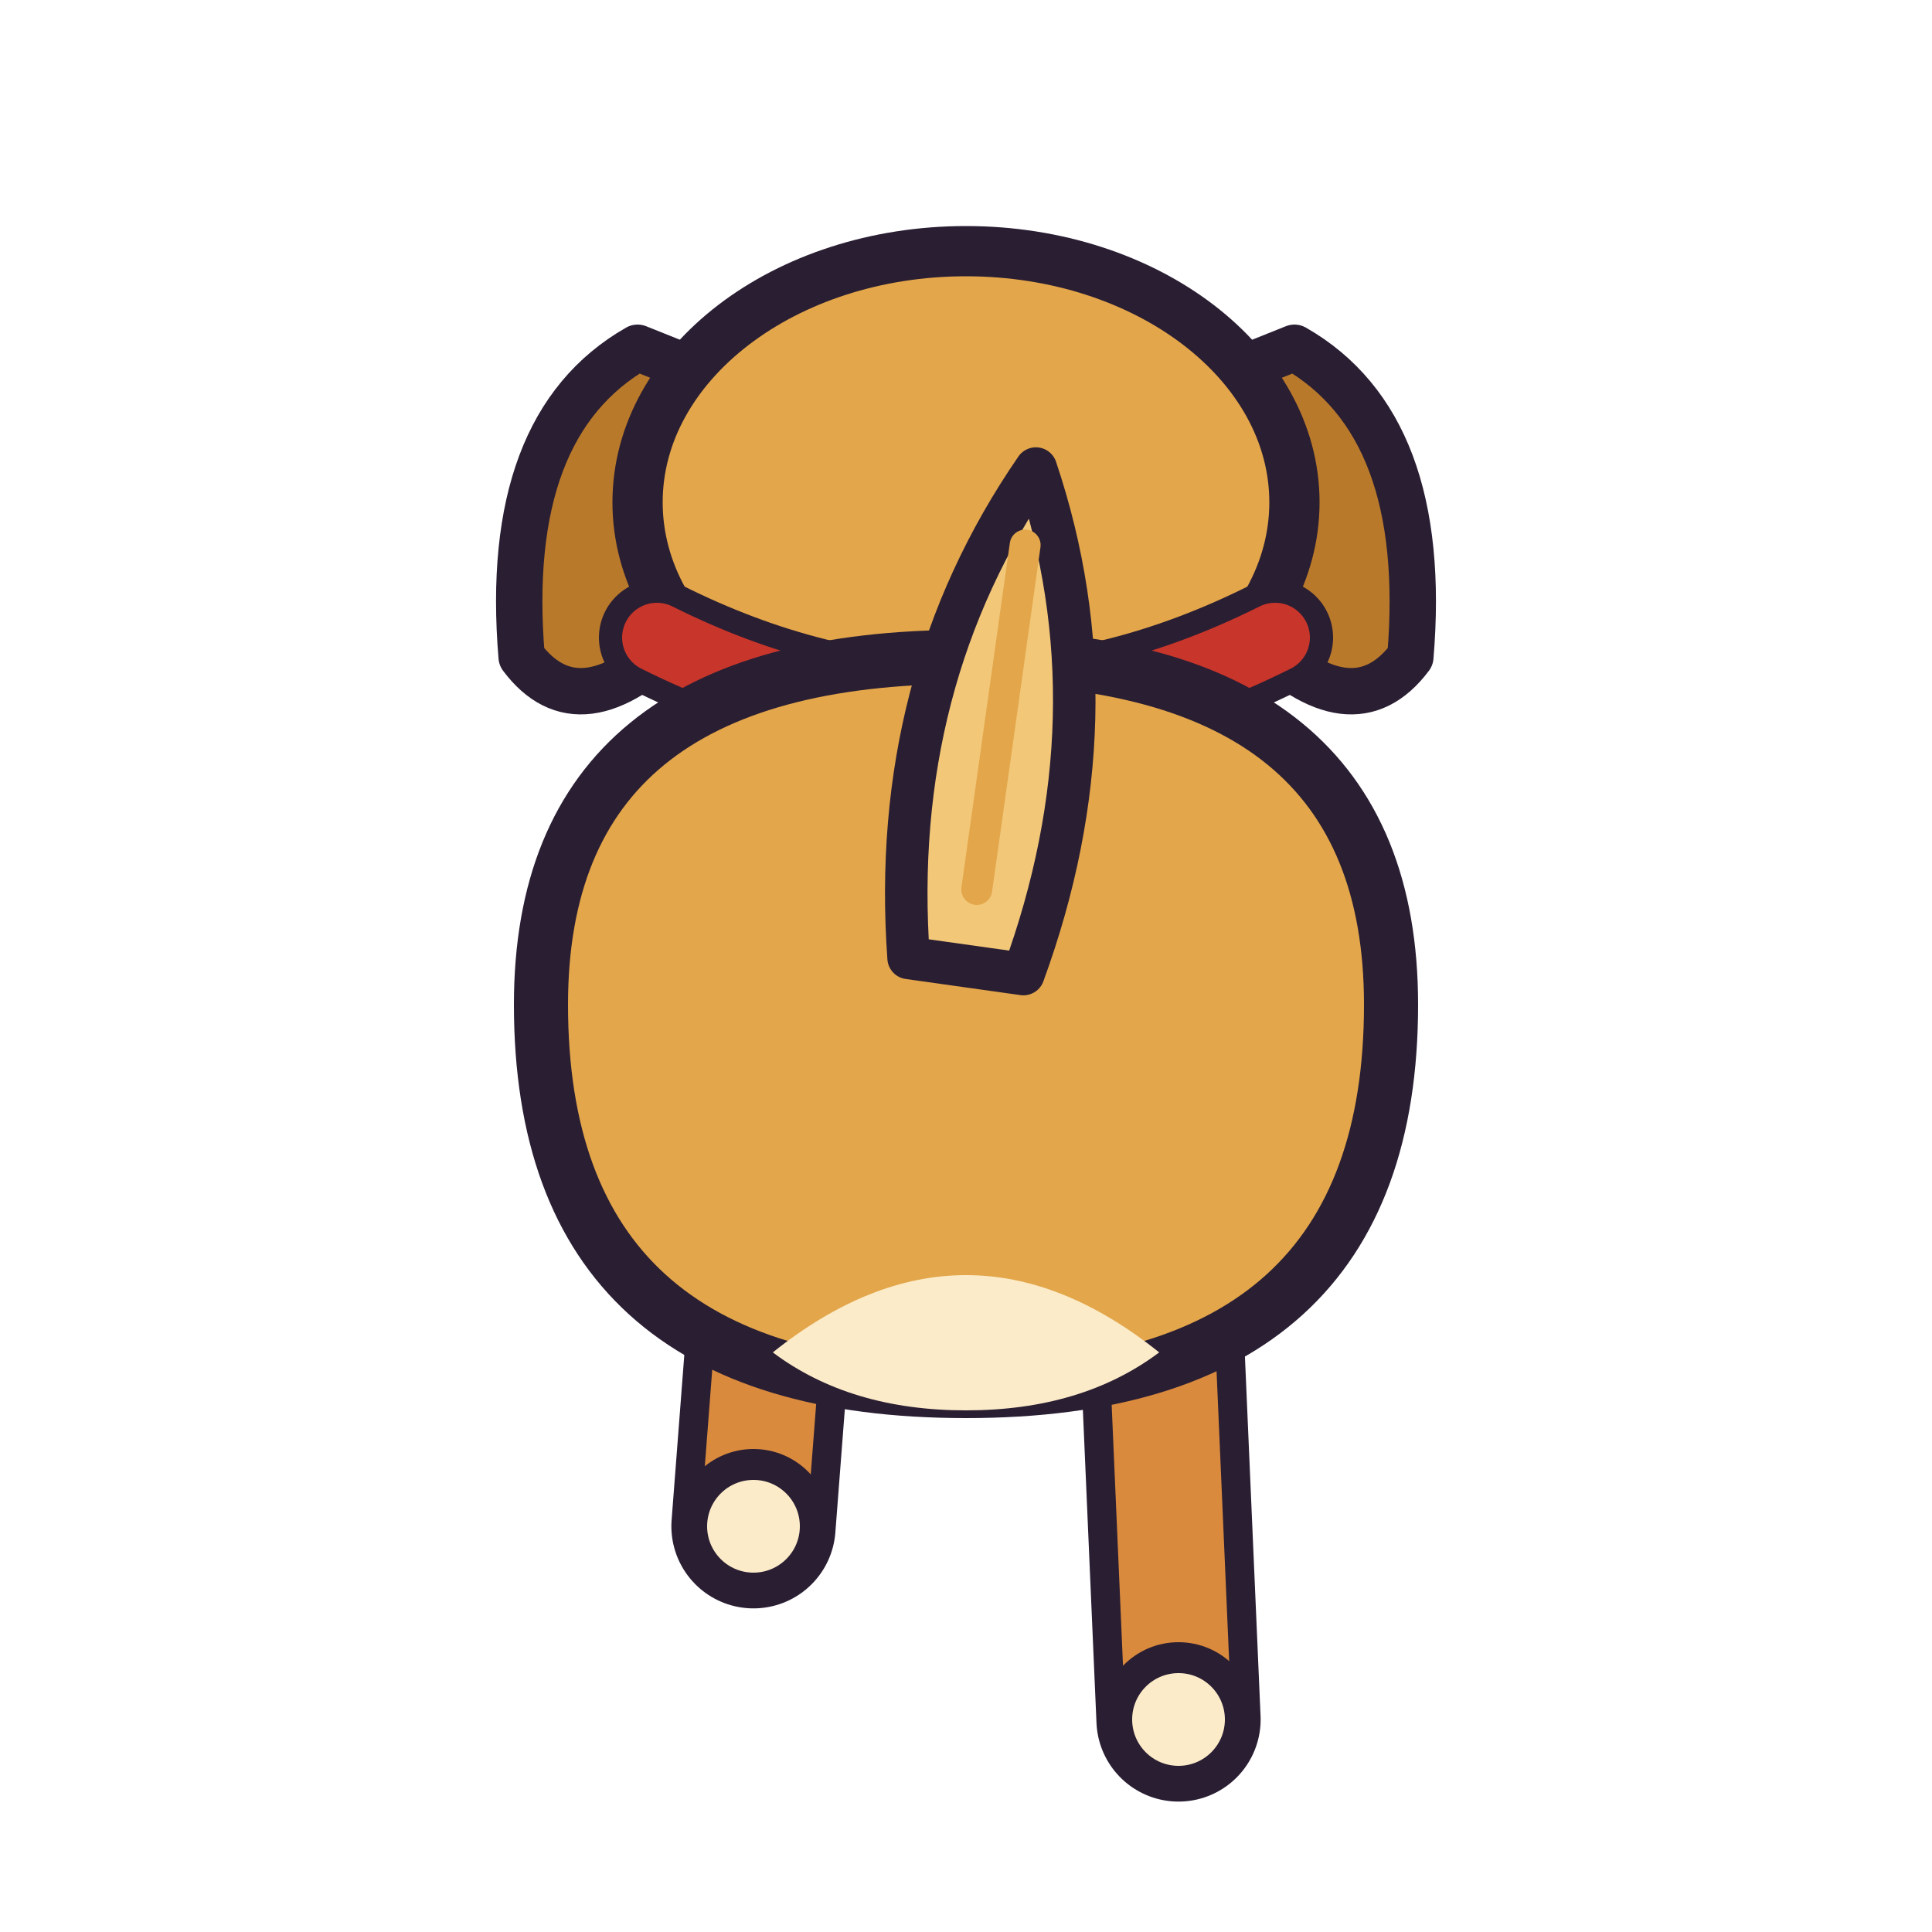
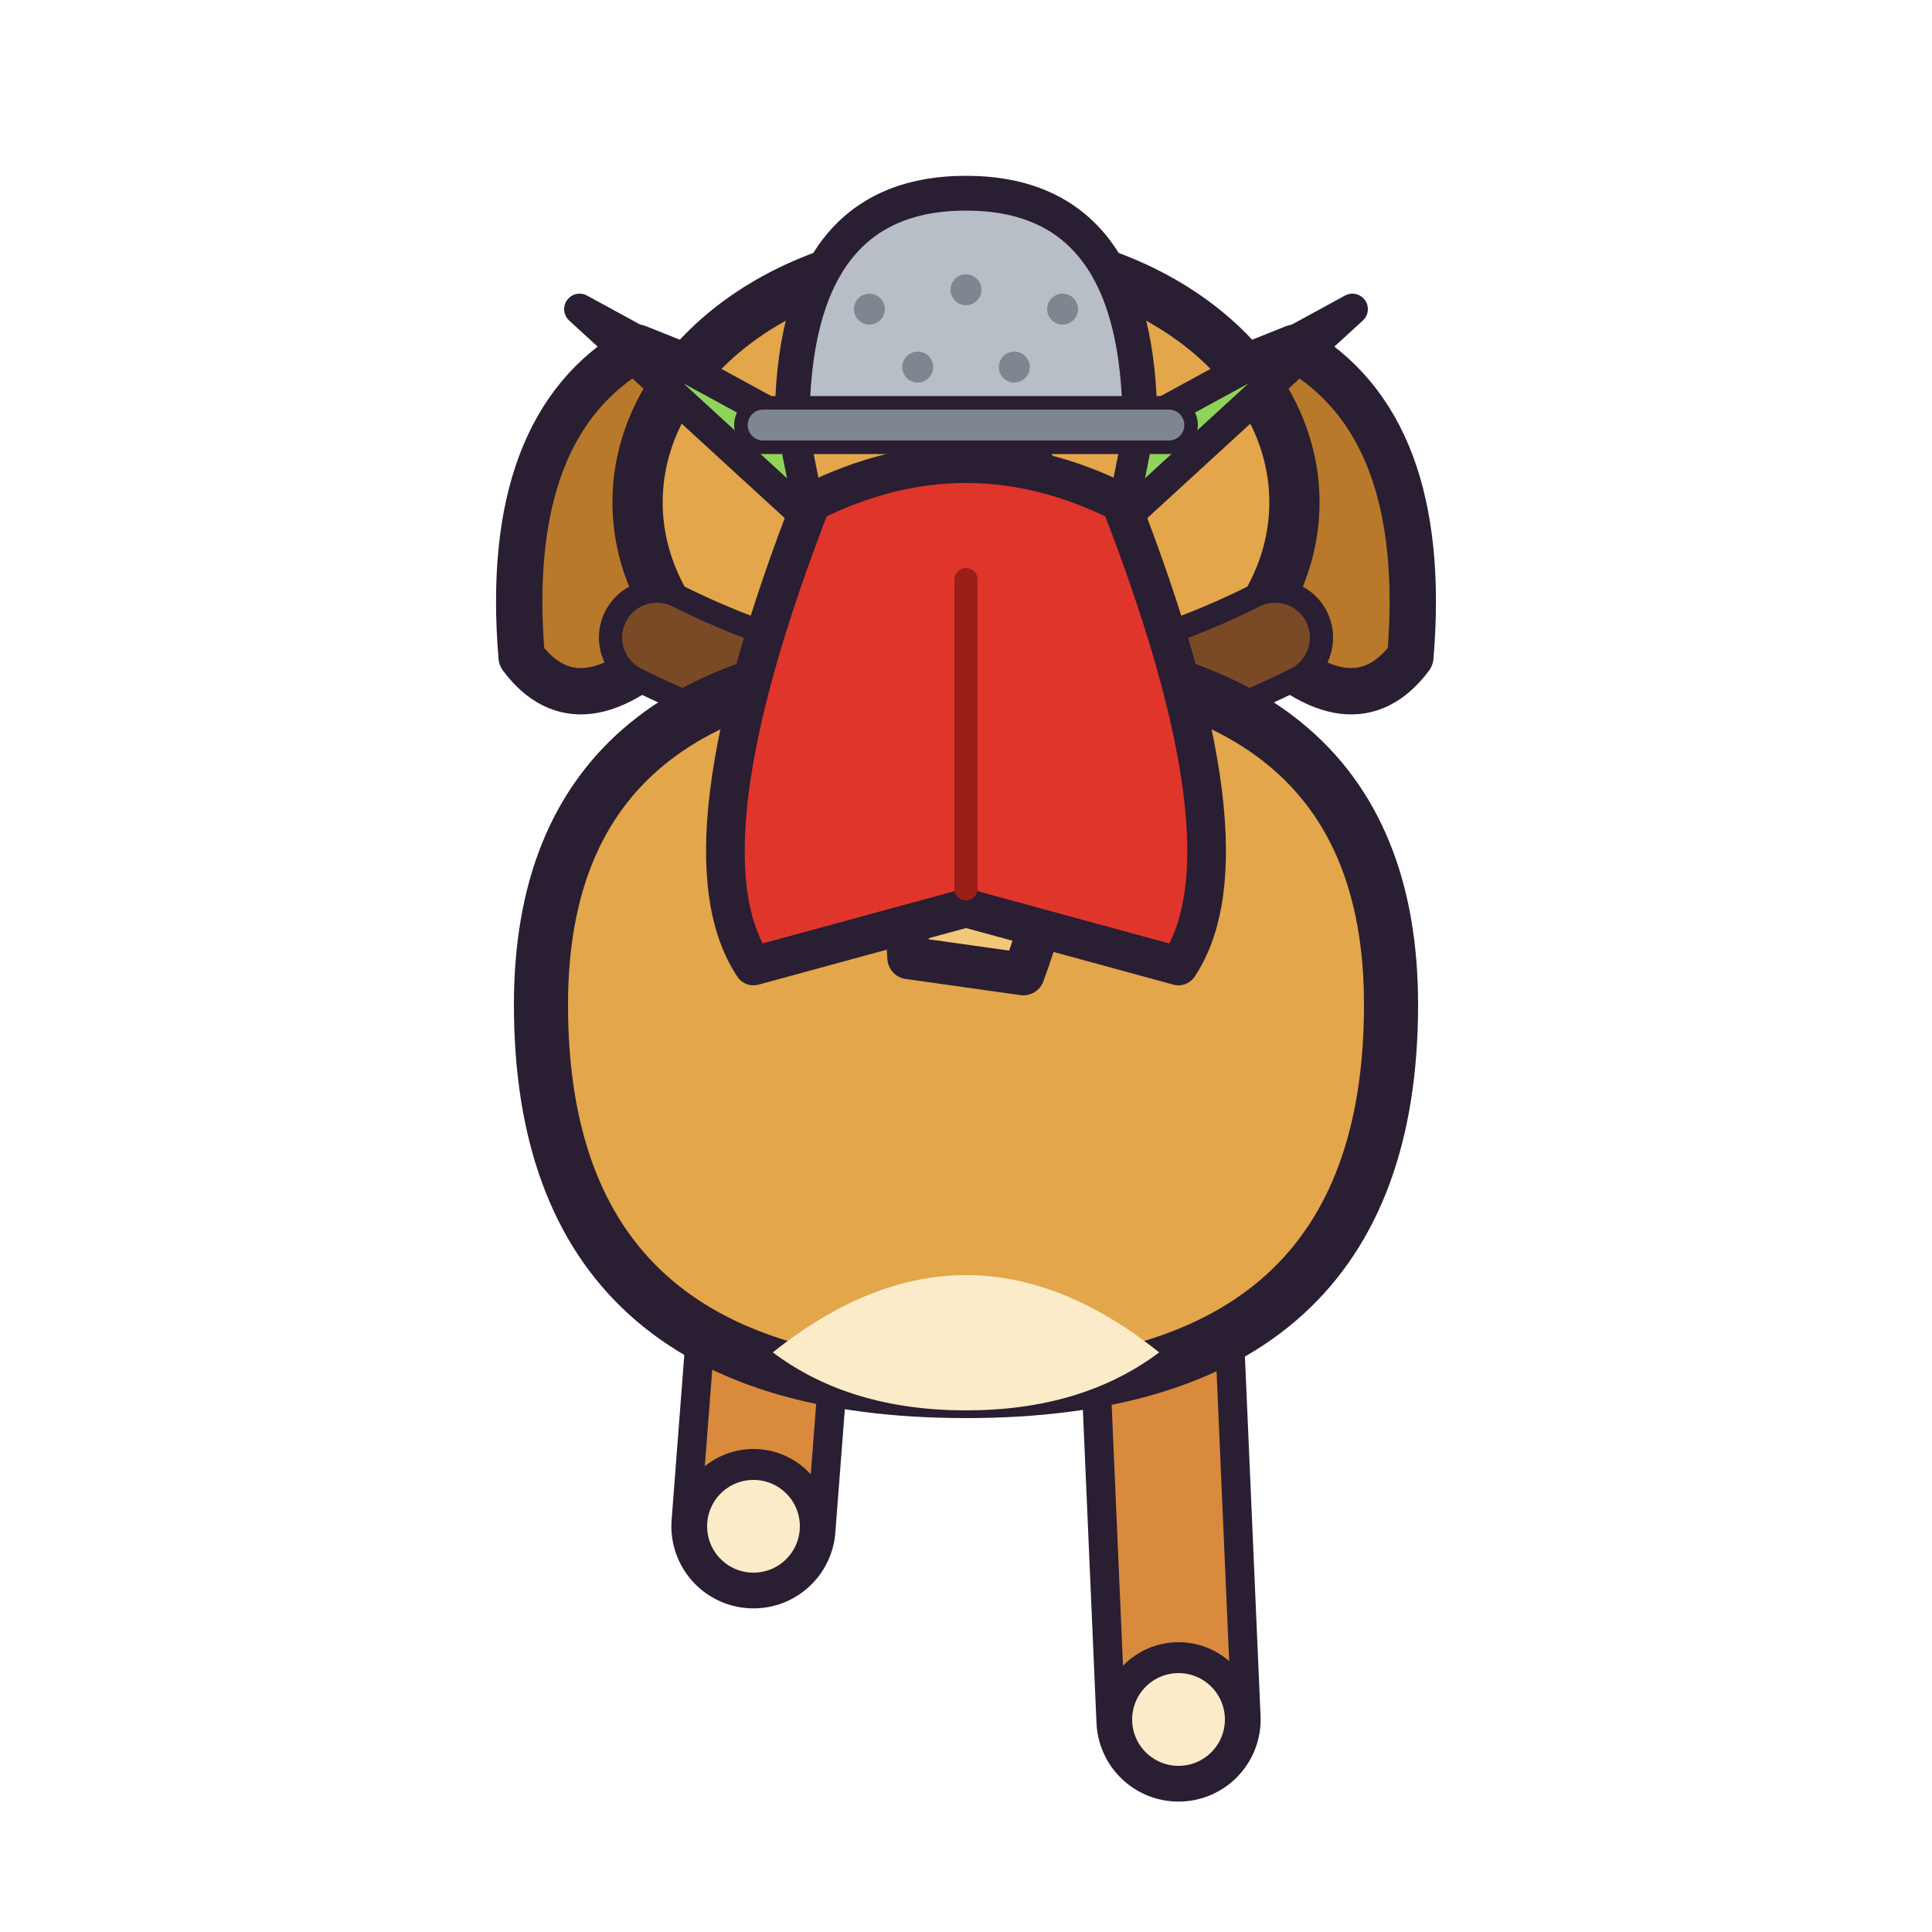
<svg xmlns="http://www.w3.org/2000/svg" viewBox="0 0 100 100">
  <g stroke="#2A1E33" stroke-linejoin="round" stroke-linecap="round">
    <path d="M33 18 Q26 22 27 34 Q30 38 35 33 Q38 26 38 20 Z M67 18 Q74 22 73 34 Q70 38 65 33 Q62 26 62 20 Z" fill="#B9792A" stroke-width="2.4" />
    <ellipse cx="50" cy="26" rx="17" ry="13" fill="#E3A64A" stroke-width="2.6" />
    <path d="M34 33 Q50 41 66 33" fill="none" stroke-width="6" />
-     <path d="M34 33 Q50 41 66 33" fill="none" stroke="#C8352A" stroke-width="3.6" />
+     <path d="M34 33 Q50 41 66 33" fill="none" stroke="#7A4A26" stroke-width="3.6" />
    <path d="M40.0 66.0 L39.0 79.0" stroke-width="8.5" fill="none" />
    <path d="M40.0 66.0 L39.0 79.0" stroke="#D98A3D" stroke-width="5.5" fill="none" />
    <circle cx="39.0" cy="79.0" r="3.2" fill="#FBEBC8" stroke-width="1.6" />
    <path d="M60.0 66.0 L61.0 89.0" stroke-width="8.5" fill="none" />
    <path d="M60.0 66.0 L61.0 89.0" stroke="#D98A3D" stroke-width="5.5" fill="none" />
    <circle cx="61.0" cy="89.0" r="3.2" fill="#FBEBC8" stroke-width="1.6" />
    <path d="M28 52 Q28 34 50 34 Q72 34 72 52 Q72 72 50 72 Q28 72 28 52 Z" fill="#E3A64A" stroke-width="2.8" />
    <path d="M40 70 Q50 62 60 70 Q56 73 50 73 Q44 73 40 70 Z" fill="#FBEBC8" stroke="none" />
    <g transform="rotate(8 50 50)">
      <path d="M47 50 Q44 36 50 24 Q56 36 53 50 Z" fill="#F2C778" stroke-width="2.2" />
      <path d="M50 28 L50 46" fill="none" stroke="#E3A64A" stroke-width="1.6" />
    </g>
+     <path d="M41 22 L30 16 L42 27 Z M59 22 L70 16 L58 27 Z" fill="#8ED45A" stroke-width="1.6" />
+     <path d="M42 26 Q50 22 58 26 Q65 44 61 50 L50 47 L39 50 Q35 44 42 26 Z" fill="#E0352B" stroke-width="2" />
+     <path d="M50 30 L50 46" fill="none" stroke="#9C1E18" stroke-width="1.2" />
+     <path d="M41 22 Q41 10 50 10 Q59 10 59 22 Z" fill="#B8BEC6" stroke-width="1.8" />
+     <path d="M39.5 22 L60.5 22" stroke-width="3" />
+     <path d="M39.5 22 L60.5 22" stroke="#7E8690" stroke-width="1.6" />
+     <circle cx="45" cy="16" r=".8" fill="#7E8690" stroke="none" />
+     <circle cx="50" cy="15" r=".8" fill="#7E8690" stroke="none" />
+     <circle cx="55" cy="16" r=".8" fill="#7E8690" stroke="none" />
+     <circle cx="47.5" cy="19" r=".8" fill="#7E8690" stroke="none" />
+     <circle cx="52.5" cy="19" r=".8" fill="#7E8690" stroke="none" />
  </g>
</svg>
